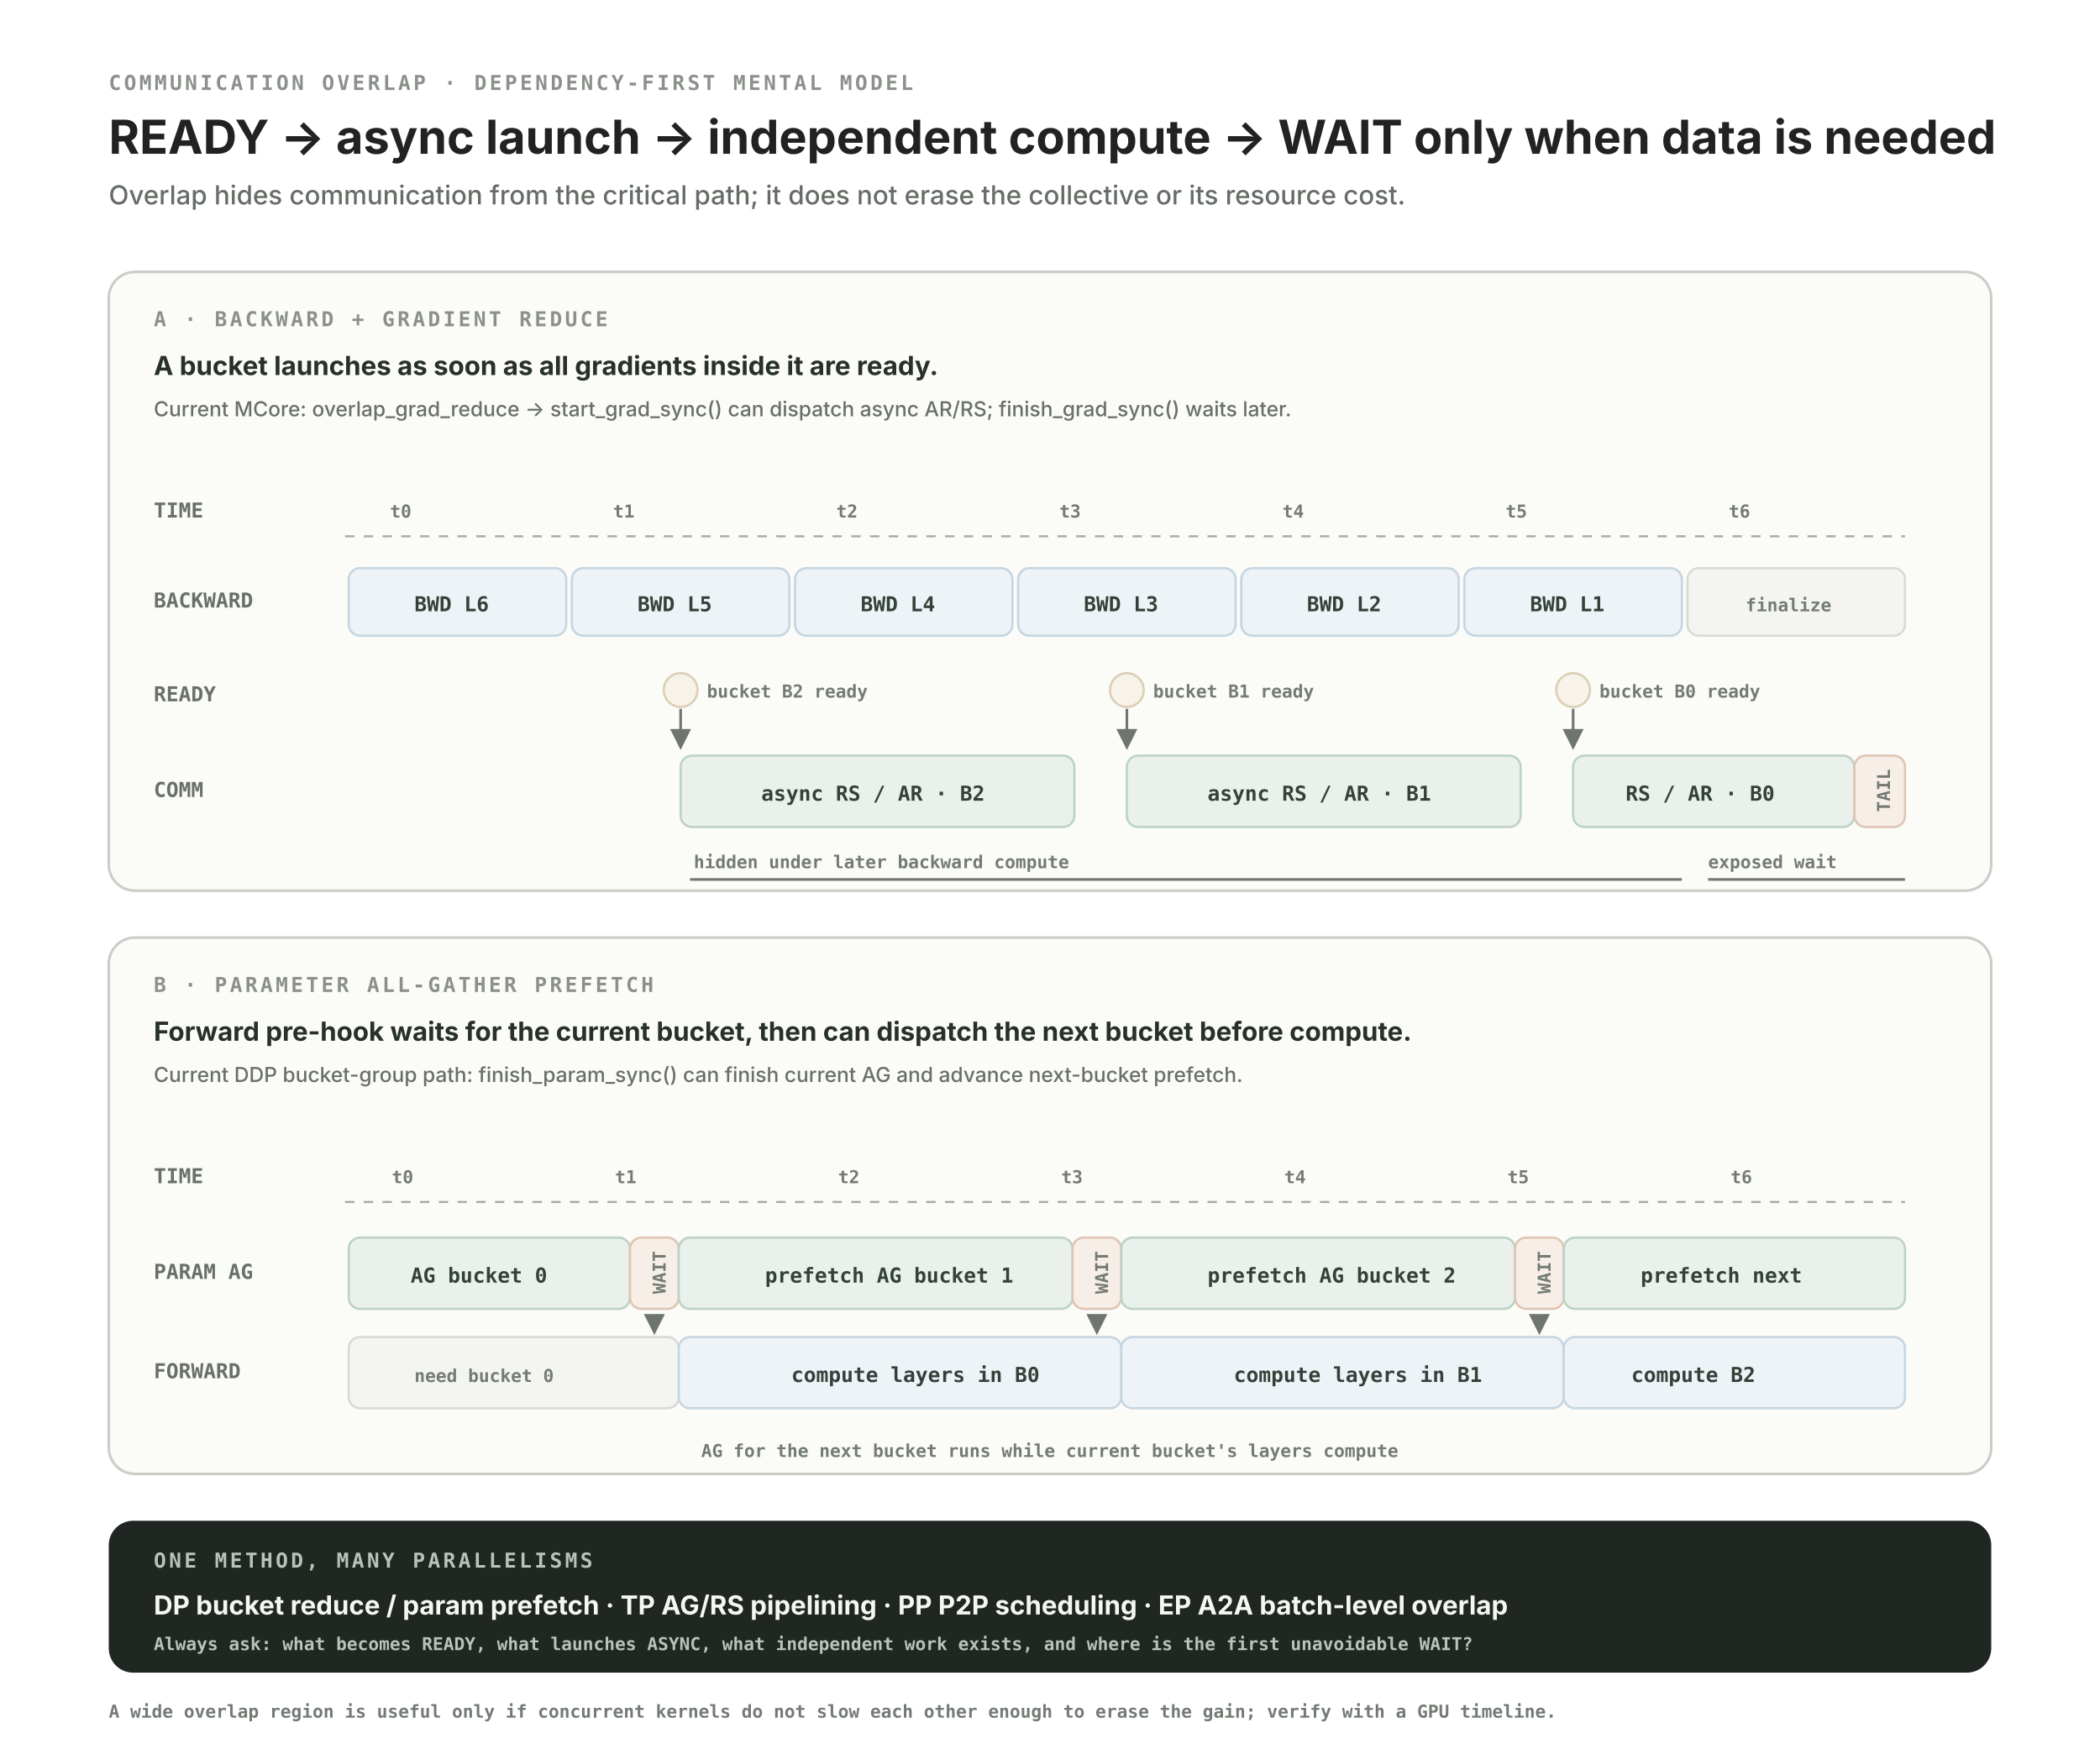
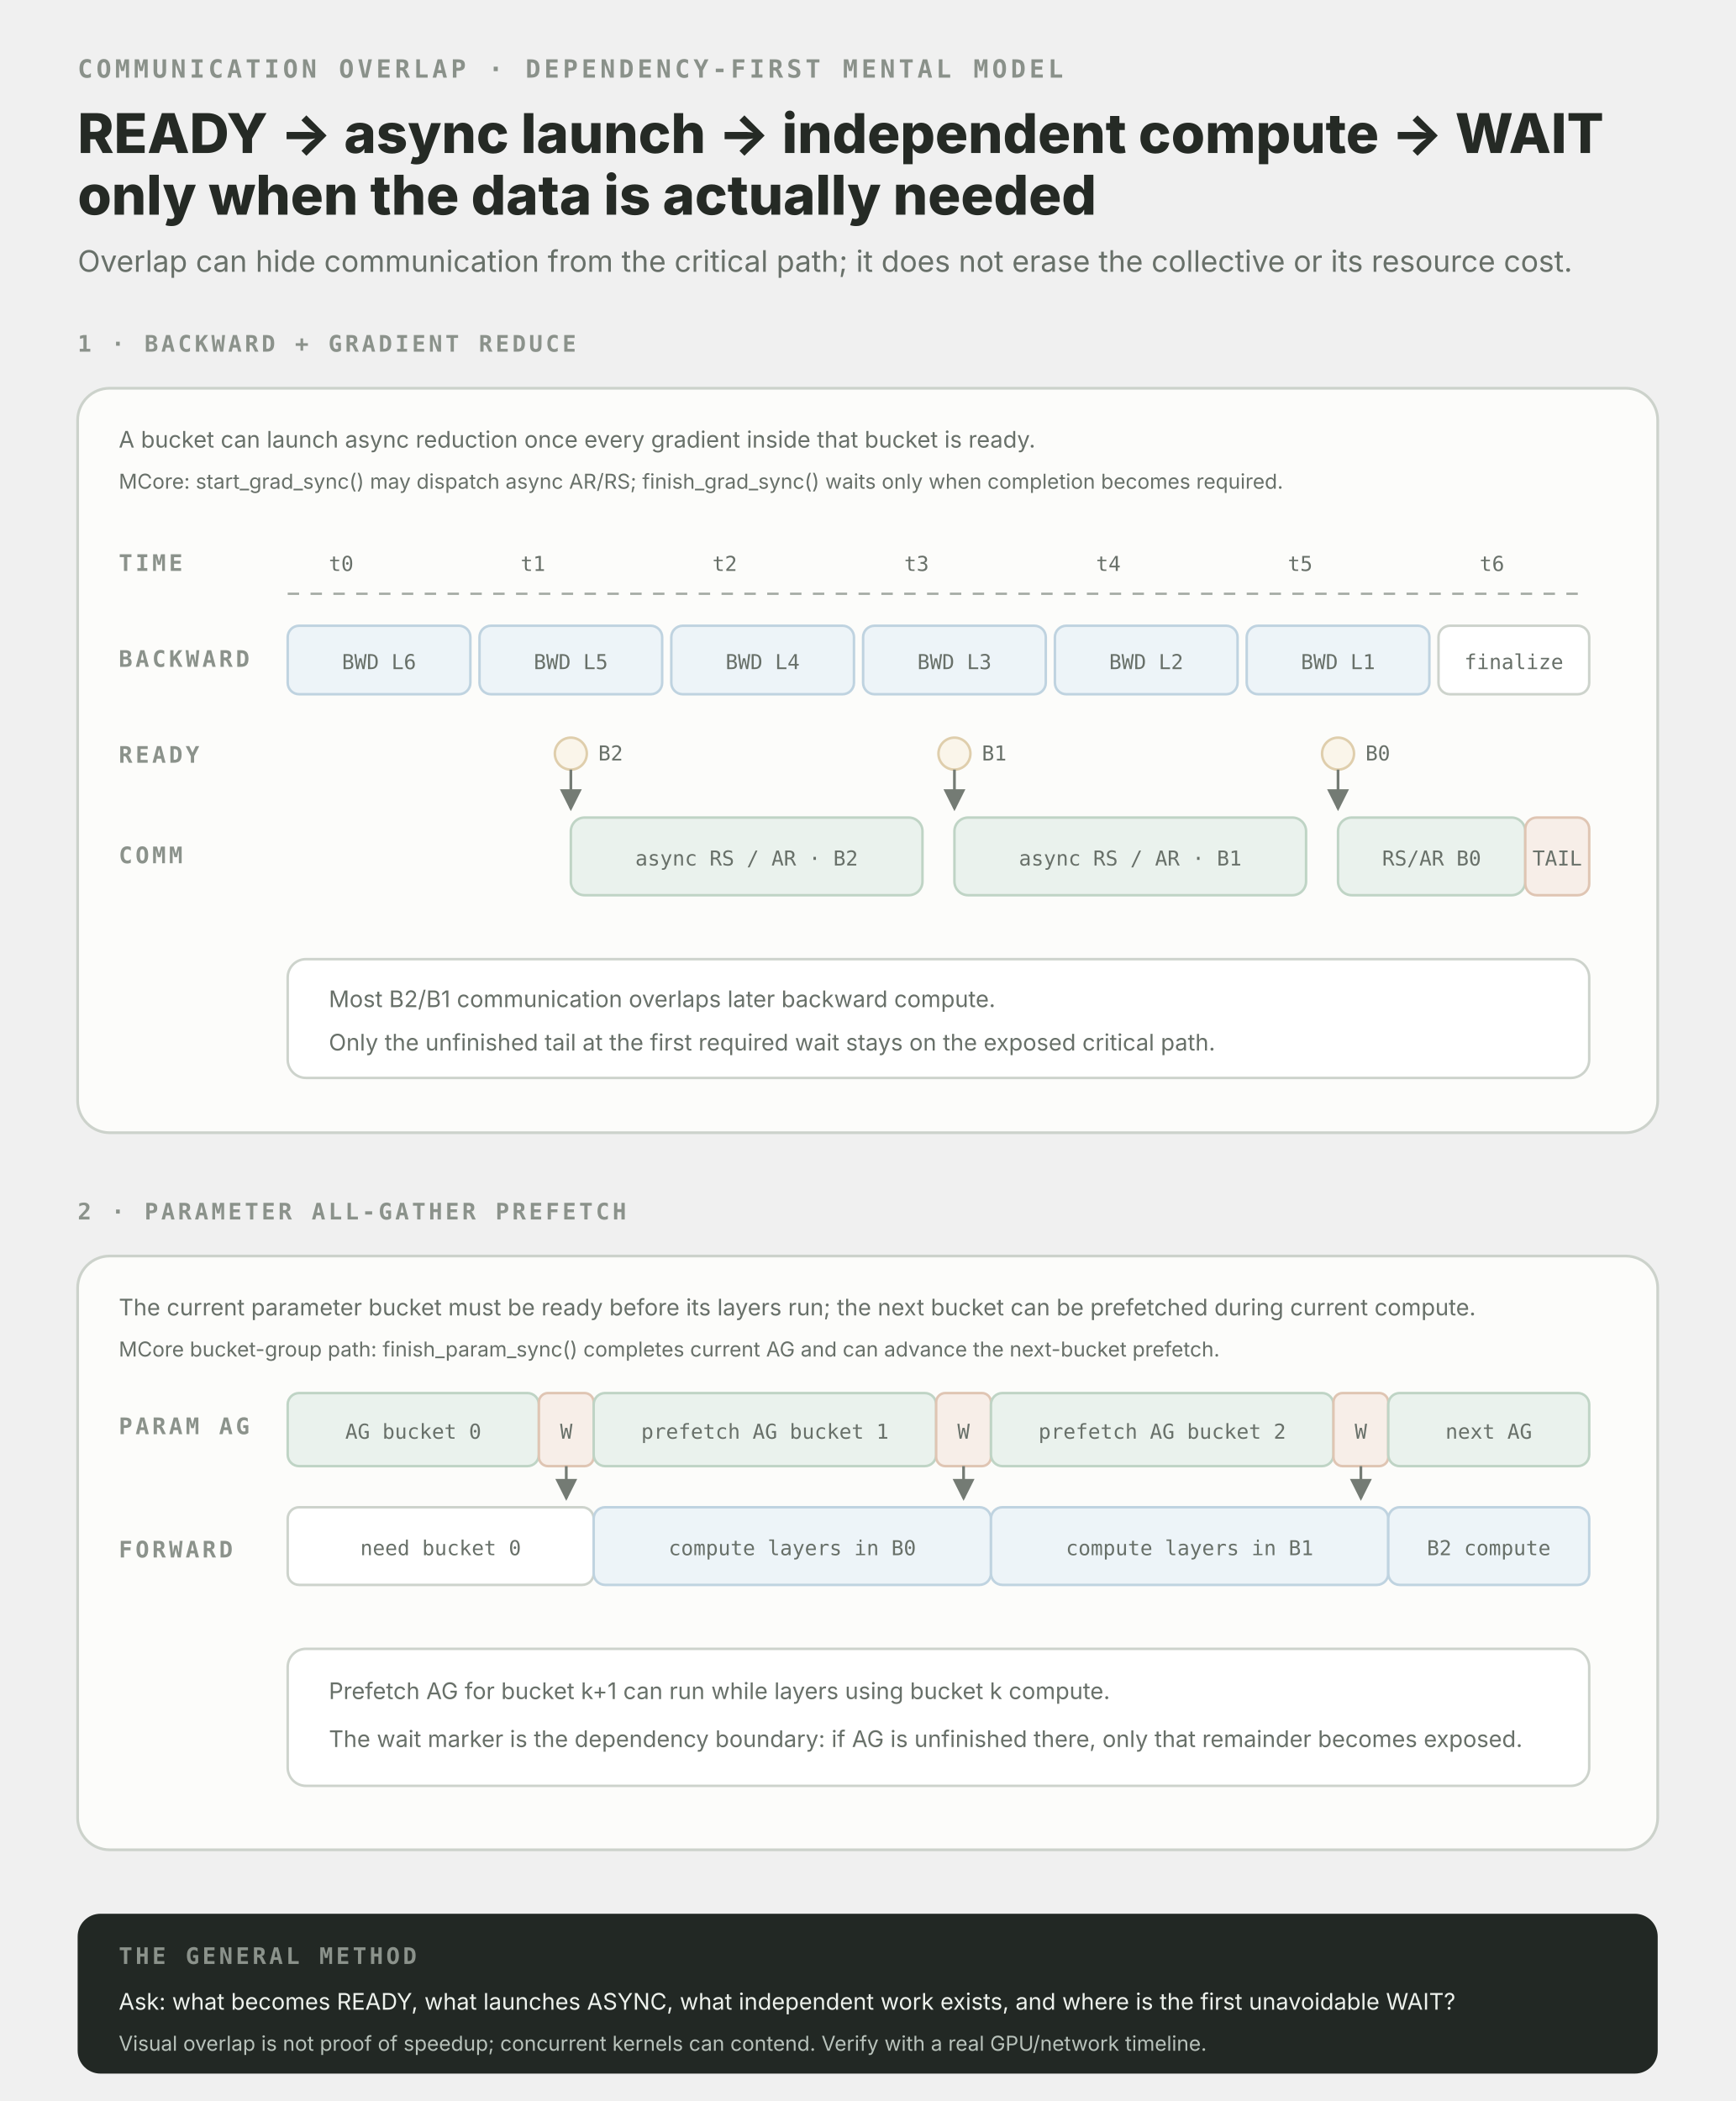
- <svg xmlns="http://www.w3.org/2000/svg" width="1120" height="930" viewBox="0 0 1120 930" role="img" aria-labelledby="title desc">
+ <svg xmlns="http://www.w3.org/2000/svg" viewBox="0 0 760 920" role="img" aria-labelledby="title desc">
  <defs>
-     <marker id="arrow" markerWidth="8" markerHeight="8" refX="6.6" refY="4" orient="auto">
-       <path d="M0 0 L8 4 L0 8 z" fill="#6e756e" />
+     <marker id="a" markerWidth="8" markerHeight="8" refX="7" refY="4" orient="auto">
+       <path d="M0 0 L8 4 L0 8Z" fill="#747b74" />
    </marker>
    <style>
-     .bg{fill:#fff}.panel{fill:#fbfbf8;stroke:#c9cec7;stroke-width:1.4}.dark{fill:#202622}.compute{fill:#eef3f7;stroke:#c6d6e0;stroke-width:1.2}.comm{fill:#eaf1ed;stroke:#bdd2c4;stroke-width:1.2}.wait{fill:#f7eee8;stroke:#dfc5b3;stroke-width:1.2}.ready{fill:#f7f3e8;stroke:#ddcfb5;stroke-width:1.2}.muted{fill:#f4f5f1;stroke:#d8dbd5;stroke-width:1.2}.line{stroke:#707770;stroke-width:1.4;fill:none}.dash{stroke:#a7aca6;stroke-width:1.1;stroke-dasharray:5 5}.title{font:700 25px system-ui,-apple-system,BlinkMacSystemFont,"Segoe UI",sans-serif;fill:#20231f}.subtitle{font:500 14px system-ui,-apple-system,BlinkMacSystemFont,"Segoe UI",sans-serif;fill:#666d66}.kicker{font:700 11px ui-monospace,SFMono-Regular,Menlo,monospace;letter-spacing:1.5px;fill:#8b918a}.lane{font:700 11px ui-monospace,SFMono-Regular,Menlo,monospace;fill:#687068}.label{font:700 11px ui-monospace,SFMono-Regular,Menlo,monospace;fill:#344139}.small{font:500 11px system-ui,-apple-system,BlinkMacSystemFont,"Segoe UI",sans-serif;fill:#687068}.tiny{font:600 9.5px ui-monospace,SFMono-Regular,Menlo,monospace;fill:#737b74}.strong{font:700 14px system-ui,-apple-system,BlinkMacSystemFont,"Segoe UI",sans-serif;fill:#273029}.white{fill:#f4f7f3}.white2{fill:#b8c3bb}
-   </style>
+  .sans{font-family:-apple-system,BlinkMacSystemFont,"Segoe UI",sans-serif}.mono{font-family:ui-monospace,SFMono-Regular,Menlo,Consolas,monospace}
+  .ey{font-size:11px;font-weight:700;letter-spacing:1.55px;fill:#8a918a}.ttl{font-size:24px;font-weight:760;fill:#252a25}.subt{font-size:13px;fill:#687069}.sec{font-size:10px;font-weight:700;letter-spacing:1.3px;fill:#8b928b}.label{font-size:11px;font-weight:760;fill:#343c35}.small{font-size:10px;fill:#687069}.tiny{font-size:9px;fill:#687069}.panel{fill:#fcfcfa;stroke:#ccd2cb;stroke-width:1.2}.box{fill:#fff;stroke:#cdd3cc;stroke-width:1.1}.compute{fill:#edf4f8;stroke:#bfd3e0;stroke-width:1.1}.comm{fill:#eaf2ed;stroke:#bfd4c5;stroke-width:1.1}.ready{fill:#faf5ea;stroke:#dfceac;stroke-width:1.1}.wait{fill:#f7eee8;stroke:#dfc5b3;stroke-width:1.1}.dark{fill:#222824}.line{fill:none;stroke:#747b74;stroke-width:1.2}.dash{stroke:#a4aaa4;stroke-dasharray:5 5;stroke-width:1}.divider{stroke:#e2e5df;stroke-width:1}
+  </style>
  </defs>
-   <rect class="bg" width="1120" height="930" />
-   <text class="kicker" x="58" y="48">COMMUNICATION OVERLAP · DEPENDENCY-FIRST MENTAL MODEL</text>
-   <text class="title" x="58" y="82">READY → async launch → independent compute → WAIT only when data is needed</text>
-   <text class="subtitle" x="58" y="109">Overlap hides communication from the critical path; it does not erase the collective or its resource cost.</text>
-   <rect class="panel" x="58" y="145" rx="14" width="1004" height="330" />
-   <text class="kicker" x="82" y="174">A · BACKWARD + GRADIENT REDUCE</text>
-   <text class="strong" x="82" y="200">A bucket launches as soon as all gradients inside it are ready.</text>
-   <text class="small" x="82" y="222">Current MCore: overlap_grad_reduce → start_grad_sync() can dispatch async AR/RS; finish_grad_sync() waits later.</text>
-   <g transform="translate(82,252)">
-     <text class="lane" x="0" y="24">TIME</text>
-     <text class="tiny" x="126" y="24">t0</text>
-     <text class="tiny" x="245" y="24">t1</text>
-     <text class="tiny" x="364" y="24">t2</text>
-     <text class="tiny" x="483" y="24">t3</text>
-     <text class="tiny" x="602" y="24">t4</text>
-     <text class="tiny" x="721" y="24">t5</text>
-     <text class="tiny" x="840" y="24">t6</text>
-     <line class="dash" x1="102" y1="34" x2="934" y2="34" />
-     <text class="lane" x="0" y="72">BACKWARD</text>
-     <rect class="compute" x="104" y="51" rx="6" width="116" height="36" />
-     <text class="label" x="139" y="74">BWD L6</text>
-     <rect class="compute" x="223" y="51" rx="6" width="116" height="36" />
-     <text class="label" x="258" y="74">BWD L5</text>
-     <rect class="compute" x="342" y="51" rx="6" width="116" height="36" />
-     <text class="label" x="377" y="74">BWD L4</text>
-     <rect class="compute" x="461" y="51" rx="6" width="116" height="36" />
-     <text class="label" x="496" y="74">BWD L3</text>
-     <rect class="compute" x="580" y="51" rx="6" width="116" height="36" />
-     <text class="label" x="615" y="74">BWD L2</text>
-     <rect class="compute" x="699" y="51" rx="6" width="116" height="36" />
-     <text class="label" x="734" y="74">BWD L1</text>
-     <rect class="muted" x="818" y="51" rx="6" width="116" height="36" />
-     <text class="tiny" x="849" y="74">finalize</text>
-     <text class="lane" x="0" y="122">READY</text>
-     <circle class="ready" cx="281" cy="116" r="9" />
-     <text class="tiny" x="295" y="120">bucket B2 ready</text>
-     <circle class="ready" cx="519" cy="116" r="9" />
-     <text class="tiny" x="533" y="120">bucket B1 ready</text>
-     <circle class="ready" cx="757" cy="116" r="9" />
-     <text class="tiny" x="771" y="120">bucket B0 ready</text>
-     <text class="lane" x="0" y="173">COMM</text>
-     <rect class="comm" x="281" y="151" rx="6" width="210" height="38" />
-     <text class="label" x="324" y="175">async RS / AR · B2</text>
-     <rect class="comm" x="519" y="151" rx="6" width="210" height="38" />
-     <text class="label" x="562" y="175">async RS / AR · B1</text>
-     <rect class="comm" x="757" y="151" rx="6" width="150" height="38" />
-     <text class="label" x="785" y="175">RS / AR · B0</text>
-     <rect class="wait" x="907" y="151" rx="6" width="27" height="38" />
-     <text class="tiny" transform="translate(926 181) rotate(-90)">TAIL</text>
-     <path class="line" marker-end="url(#arrow)" d="M281 126 V146" />
-     <path class="line" marker-end="url(#arrow)" d="M519 126 V146" />
-     <path class="line" marker-end="url(#arrow)" d="M757 126 V146" />
-     <text class="tiny" x="288" y="211">hidden under later backward compute</text>
-     <line class="line" x1="286" y1="217" x2="815" y2="217" />
-     <text class="tiny" x="829" y="211">exposed wait</text>
-     <line class="line" x1="829" y1="217" x2="934" y2="217" />
+   <text class="mono ey" x="34" y="34">COMMUNICATION OVERLAP · DEPENDENCY-FIRST MENTAL MODEL</text>
+   <text class="sans ttl" x="34" y="67">READY → async launch → independent compute → WAIT</text>
+   <text class="sans ttl" x="34" y="94">only when the data is actually needed</text>
+   <text class="sans subt" x="34" y="119">Overlap can hide communication from the critical path; it does not erase the collective or its resource cost.</text>
+   <text class="mono sec" x="34" y="154">1 · BACKWARD + GRADIENT REDUCE</text>
+   <rect class="panel" x="34" y="170" width="692" height="326" rx="14" />
+   <text class="sans small" x="52" y="196">A bucket can launch async reduction once every gradient inside that bucket is ready.</text>
+   <text class="sans tiny" x="52" y="214">MCore: start_grad_sync() may dispatch async AR/RS; finish_grad_sync() waits only when completion becomes required.</text>
+   <text class="mono sec" x="52" y="250">TIME</text>
+   <g class="mono tiny">
+     <text x="144" y="250">t0</text>
+     <text x="228" y="250">t1</text>
+     <text x="312" y="250">t2</text>
+     <text x="396" y="250">t3</text>
+     <text x="480" y="250">t4</text>
+     <text x="564" y="250">t5</text>
+     <text x="648" y="250">t6</text>
  </g>
-   <rect class="panel" x="58" y="500" rx="14" width="1004" height="286" />
-   <text class="kicker" x="82" y="529">B · PARAMETER ALL-GATHER PREFETCH</text>
-   <text class="strong" x="82" y="555">Forward pre-hook waits for the current bucket, then can dispatch the next bucket before compute.</text>
-   <text class="small" x="82" y="577">Current DDP bucket-group path: finish_param_sync() can finish current AG and advance next-bucket prefetch.</text>
-   <g transform="translate(82,606)">
-     <text class="lane" x="0" y="25">TIME</text>
-     <text class="tiny" x="127" y="25">t0</text>
-     <text class="tiny" x="246" y="25">t1</text>
-     <text class="tiny" x="365" y="25">t2</text>
-     <text class="tiny" x="484" y="25">t3</text>
-     <text class="tiny" x="603" y="25">t4</text>
-     <text class="tiny" x="722" y="25">t5</text>
-     <text class="tiny" x="841" y="25">t6</text>
-     <line class="dash" x1="102" y1="35" x2="934" y2="35" />
-     <text class="lane" x="0" y="76">PARAM AG</text>
-     <rect class="comm" x="104" y="54" rx="6" width="150" height="38" />
-     <text class="label" x="137" y="78">AG bucket 0</text>
-     <rect class="wait" x="254" y="54" rx="6" width="26" height="38" />
-     <text class="tiny" transform="translate(273 84) rotate(-90)">WAIT</text>
-     <rect class="comm" x="280" y="54" rx="6" width="210" height="38" />
-     <text class="label" x="326" y="78">prefetch AG bucket 1</text>
-     <rect class="wait" x="490" y="54" rx="6" width="26" height="38" />
-     <text class="tiny" transform="translate(509 84) rotate(-90)">WAIT</text>
-     <rect class="comm" x="516" y="54" rx="6" width="210" height="38" />
-     <text class="label" x="562" y="78">prefetch AG bucket 2</text>
-     <rect class="wait" x="726" y="54" rx="6" width="26" height="38" />
-     <text class="tiny" transform="translate(745 84) rotate(-90)">WAIT</text>
-     <rect class="comm" x="752" y="54" rx="6" width="182" height="38" />
-     <text class="label" x="793" y="78">prefetch next</text>
-     <text class="lane" x="0" y="129">FORWARD</text>
-     <rect class="muted" x="104" y="107" rx="6" width="176" height="38" />
-     <text class="tiny" x="139" y="131">need bucket 0</text>
-     <rect class="compute" x="280" y="107" rx="6" width="236" height="38" />
-     <text class="label" x="340" y="131">compute layers in B0</text>
-     <rect class="compute" x="516" y="107" rx="6" width="236" height="38" />
-     <text class="label" x="576" y="131">compute layers in B1</text>
-     <rect class="compute" x="752" y="107" rx="6" width="182" height="38" />
-     <text class="label" x="788" y="131">compute B2</text>
-     <path class="line" marker-end="url(#arrow)" d="M267 98 V104" />
-     <path class="line" marker-end="url(#arrow)" d="M503 98 V104" />
-     <path class="line" marker-end="url(#arrow)" d="M739 98 V104" />
-     <text class="tiny" x="292" y="171">AG for the next bucket runs while current bucket's layers compute</text>
+   <line class="dash" x1="126" y1="260" x2="696" y2="260" />
+   <text class="mono sec" x="52" y="292">BACKWARD</text>
+   <g class="mono tiny">
+     <rect class="compute" x="126" y="274" width="80" height="30" rx="5" />
+     <text x="166" y="293" text-anchor="middle">BWD L6</text>
+     <rect class="compute" x="210" y="274" width="80" height="30" rx="5" />
+     <text x="250" y="293" text-anchor="middle">BWD L5</text>
+     <rect class="compute" x="294" y="274" width="80" height="30" rx="5" />
+     <text x="334" y="293" text-anchor="middle">BWD L4</text>
+     <rect class="compute" x="378" y="274" width="80" height="30" rx="5" />
+     <text x="418" y="293" text-anchor="middle">BWD L3</text>
+     <rect class="compute" x="462" y="274" width="80" height="30" rx="5" />
+     <text x="502" y="293" text-anchor="middle">BWD L2</text>
+     <rect class="compute" x="546" y="274" width="80" height="30" rx="5" />
+     <text x="586" y="293" text-anchor="middle">BWD L1</text>
+     <rect class="box" x="630" y="274" width="66" height="30" rx="5" />
+     <text x="663" y="293" text-anchor="middle">finalize</text>
  </g>
-   <rect class="dark" x="58" y="811" rx="13" width="1004" height="81" />
-   <text class="kicker white2" x="82" y="836">ONE METHOD, MANY PARALLELISMS</text>
-   <text class="strong white" x="82" y="861">DP bucket reduce / param prefetch · TP AG/RS pipelining · PP P2P scheduling · EP A2A batch-level overlap</text>
-   <text class="tiny white2" x="82" y="880">Always ask: what becomes READY, what launches ASYNC, what independent work exists, and where is the first unavoidable WAIT?</text>
-   <text class="tiny" x="58" y="916">A wide overlap region is useful only if concurrent kernels do not slow each other enough to erase the gain; verify with a GPU timeline.</text>
+   <text class="mono sec" x="52" y="334">READY</text>
+   <circle class="ready" cx="250" cy="330" r="7" />
+   <text class="mono tiny" x="262" y="333">B2</text>
+   <circle class="ready" cx="418" cy="330" r="7" />
+   <text class="mono tiny" x="430" y="333">B1</text>
+   <circle class="ready" cx="586" cy="330" r="7" />
+   <text class="mono tiny" x="598" y="333">B0</text>
+   <text class="mono sec" x="52" y="378">COMM</text>
+   <rect class="comm" x="250" y="358" width="154" height="34" rx="6" />
+   <text class="mono tiny" x="327" y="379" text-anchor="middle">async RS / AR · B2</text>
+   <rect class="comm" x="418" y="358" width="154" height="34" rx="6" />
+   <text class="mono tiny" x="495" y="379" text-anchor="middle">async RS / AR · B1</text>
+   <rect class="comm" x="586" y="358" width="82" height="34" rx="6" />
+   <text class="mono tiny" x="627" y="379" text-anchor="middle">RS/AR B0</text>
+   <rect class="wait" x="668" y="358" width="28" height="34" rx="5" />
+   <text class="mono tiny" x="682" y="379" text-anchor="middle">TAIL</text>
+   <path class="line" d="M250 337 V354" marker-end="url(#a)" />
+   <path class="line" d="M418 337 V354" marker-end="url(#a)" />
+   <path class="line" d="M586 337 V354" marker-end="url(#a)" />
+   <rect class="box" x="126" y="420" width="570" height="52" rx="8" />
+   <text class="sans small" x="144" y="441">Most B2/B1 communication overlaps later backward compute.</text>
+   <text class="sans small" x="144" y="460">Only the unfinished tail at the first required wait stays on the exposed critical path.</text>
+   <text class="mono sec" x="34" y="534">2 · PARAMETER ALL-GATHER PREFETCH</text>
+   <rect class="panel" x="34" y="550" width="692" height="260" rx="14" />
+   <text class="sans small" x="52" y="576">The current parameter bucket must be ready before its layers run; the next bucket can be prefetched during current compute.</text>
+   <text class="sans tiny" x="52" y="594">MCore bucket-group path: finish_param_sync() completes current AG and can advance the next-bucket prefetch.</text>
+   <text class="mono sec" x="52" y="628">PARAM AG</text>
+   <g class="mono tiny">
+     <rect class="comm" x="126" y="610" width="110" height="32" rx="5" />
+     <text x="181" y="630" text-anchor="middle">AG bucket 0</text>
+     <rect class="wait" x="236" y="610" width="24" height="32" rx="4" />
+     <text x="248" y="630" text-anchor="middle">W</text>
+     <rect class="comm" x="260" y="610" width="150" height="32" rx="5" />
+     <text x="335" y="630" text-anchor="middle">prefetch AG bucket 1</text>
+     <rect class="wait" x="410" y="610" width="24" height="32" rx="4" />
+     <text x="422" y="630" text-anchor="middle">W</text>
+     <rect class="comm" x="434" y="610" width="150" height="32" rx="5" />
+     <text x="509" y="630" text-anchor="middle">prefetch AG bucket 2</text>
+     <rect class="wait" x="584" y="610" width="24" height="32" rx="4" />
+     <text x="596" y="630" text-anchor="middle">W</text>
+     <rect class="comm" x="608" y="610" width="88" height="32" rx="5" />
+     <text x="652" y="630" text-anchor="middle">next AG</text>
+   </g>
+   <text class="mono sec" x="52" y="682">FORWARD</text>
+   <g class="mono tiny">
+     <rect class="box" x="126" y="660" width="134" height="34" rx="5" />
+     <text x="193" y="681" text-anchor="middle">need bucket 0</text>
+     <rect class="compute" x="260" y="660" width="174" height="34" rx="5" />
+     <text x="347" y="681" text-anchor="middle">compute layers in B0</text>
+     <rect class="compute" x="434" y="660" width="174" height="34" rx="5" />
+     <text x="521" y="681" text-anchor="middle">compute layers in B1</text>
+     <rect class="compute" x="608" y="660" width="88" height="34" rx="5" />
+     <text x="652" y="681" text-anchor="middle">B2 compute</text>
+   </g>
+   <path class="line" d="M248 642 V656" marker-end="url(#a)" />
+   <path class="line" d="M422 642 V656" marker-end="url(#a)" />
+   <path class="line" d="M596 642 V656" marker-end="url(#a)" />
+   <rect class="box" x="126" y="722" width="570" height="60" rx="8" />
+   <text class="sans small" x="144" y="744">Prefetch AG for bucket k+1 can run while layers using bucket k compute.</text>
+   <text class="sans small" x="144" y="765">The wait marker is the dependency boundary: if AG is unfinished there, only that remainder becomes exposed.</text>
+   <rect class="dark" x="34" y="838" width="692" height="70" rx="10" />
+   <text class="mono sec" x="52" y="860" fill="#b8c2bb">THE GENERAL METHOD</text>
+   <text class="sans small" x="52" y="880" style="fill:#eef2ed">Ask: what becomes READY, what launches ASYNC, what independent work exists, and where is the first unavoidable WAIT?</text>
+   <text class="sans tiny" x="52" y="898" style="fill:#b8c2bb">Visual overlap is not proof of speedup; concurrent kernels can contend. Verify with a real GPU/network timeline.</text>
</svg>
